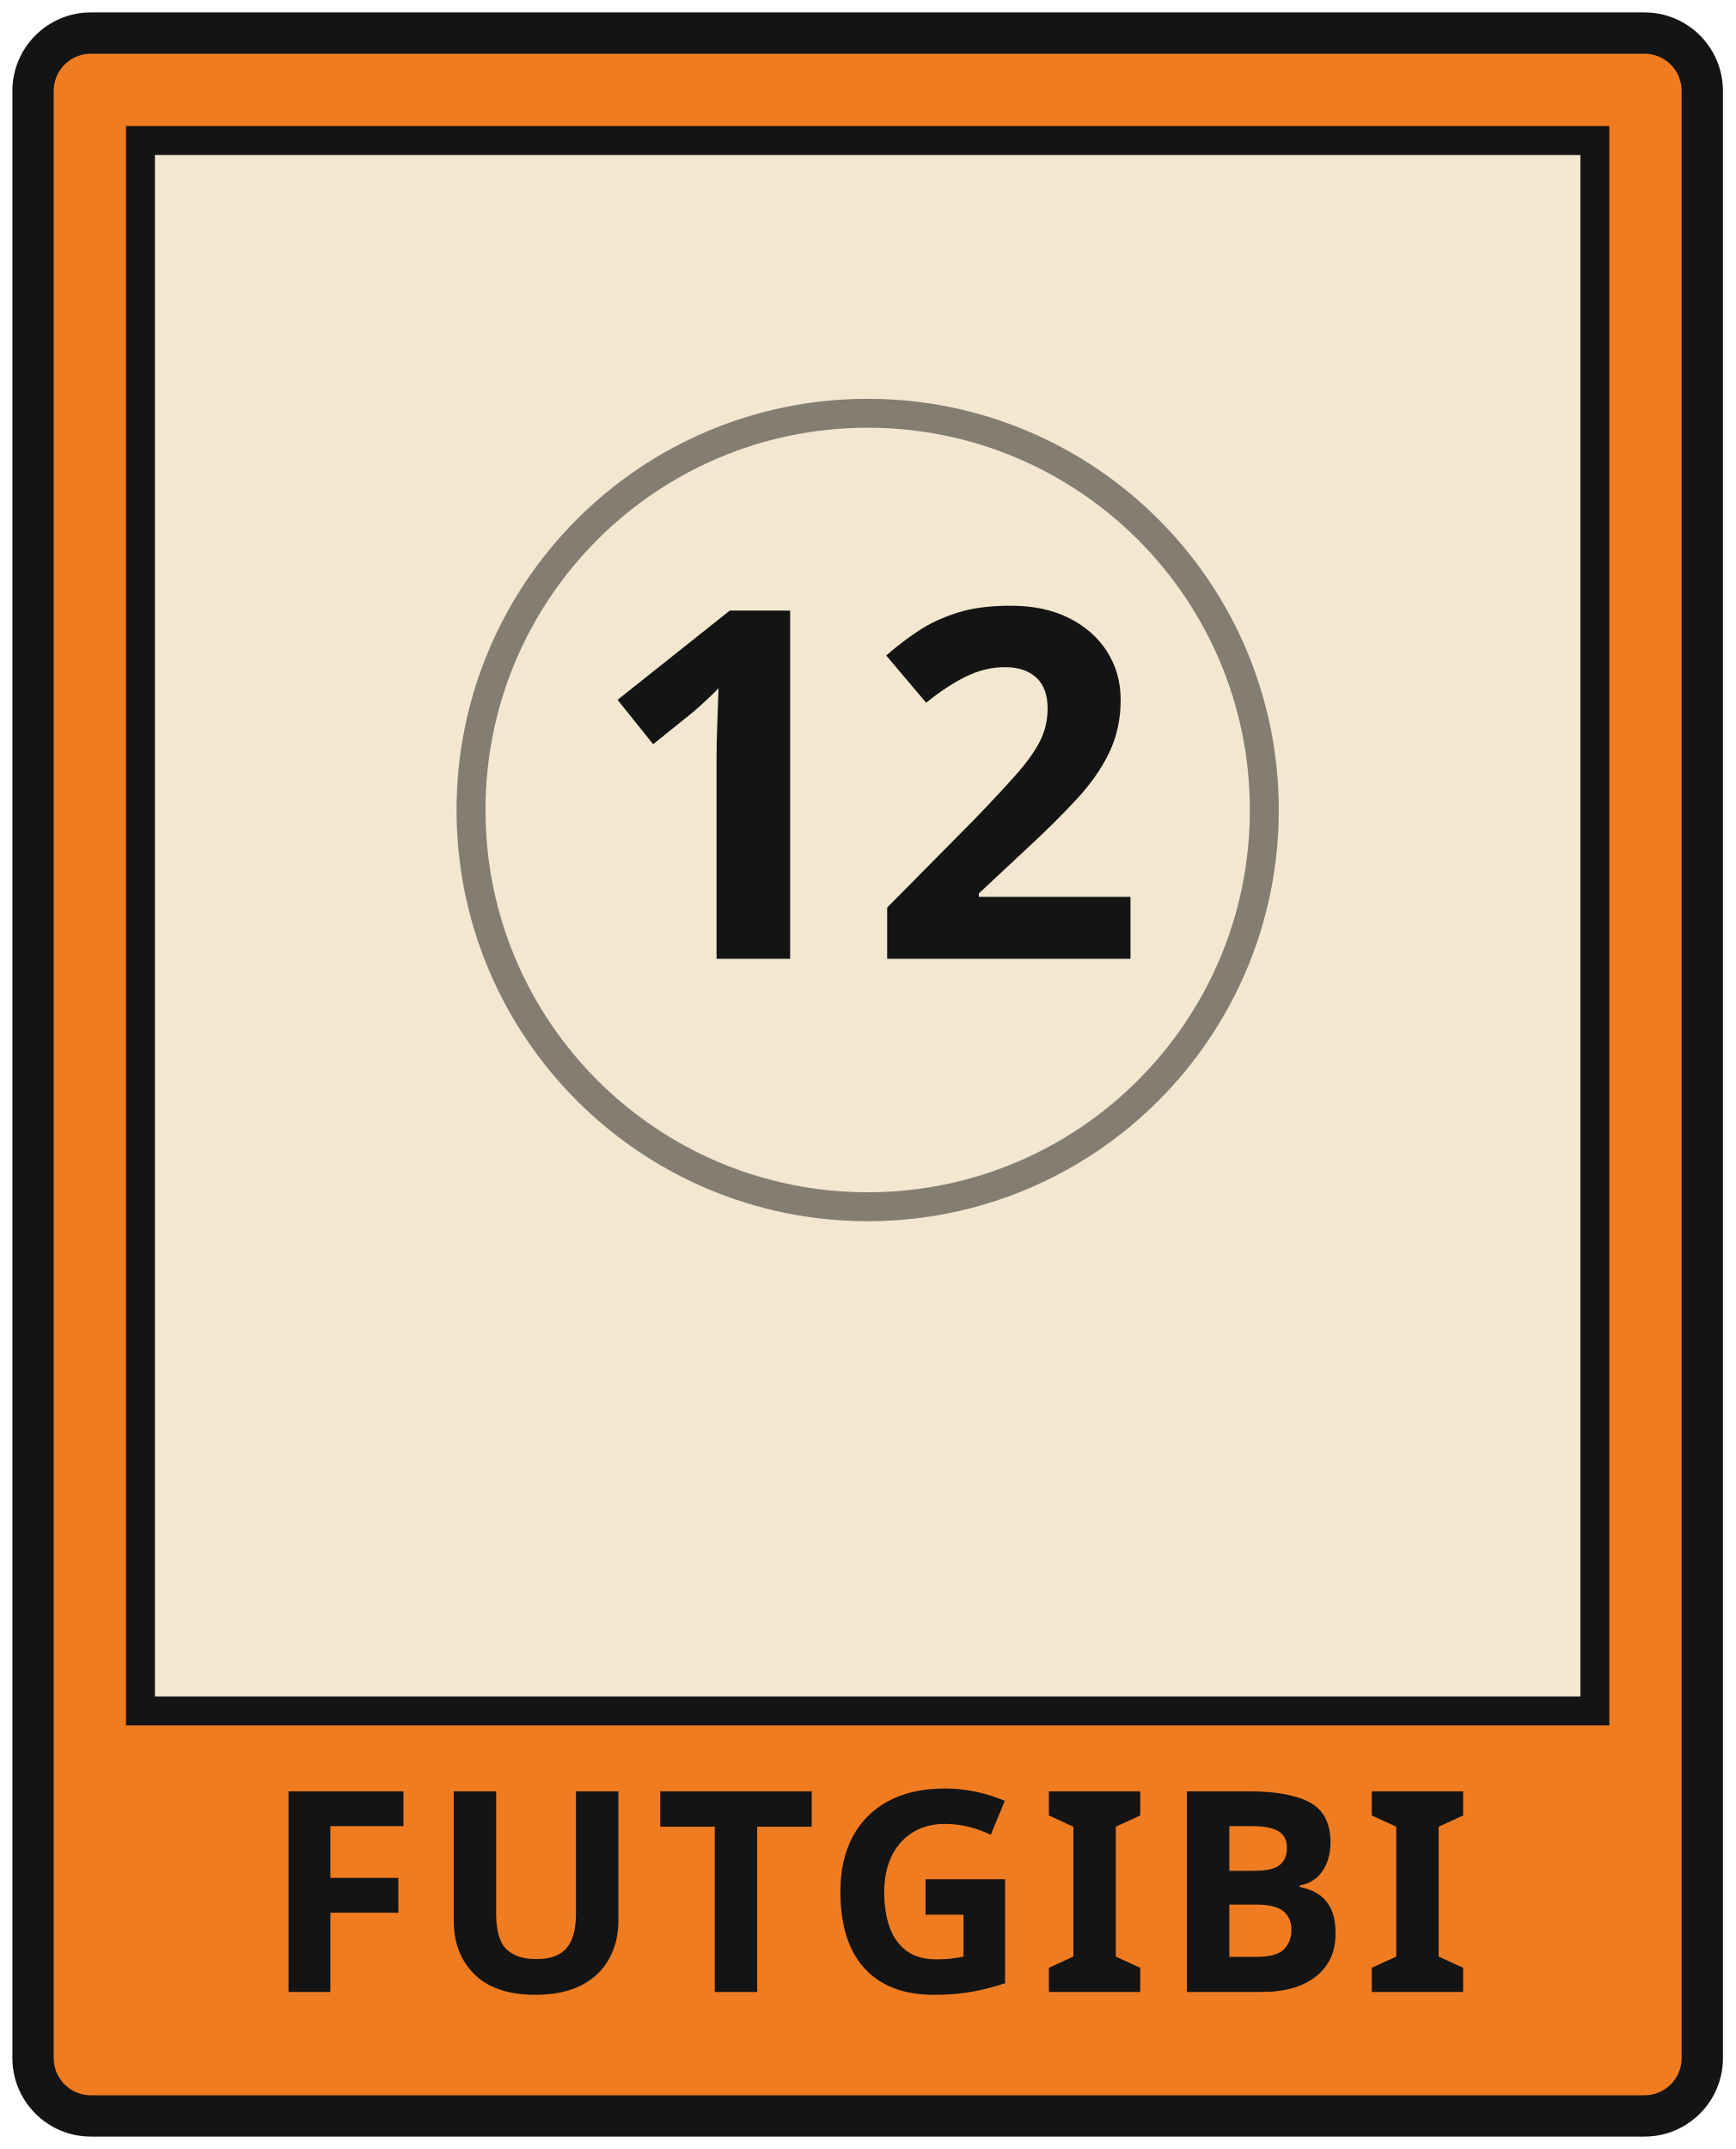
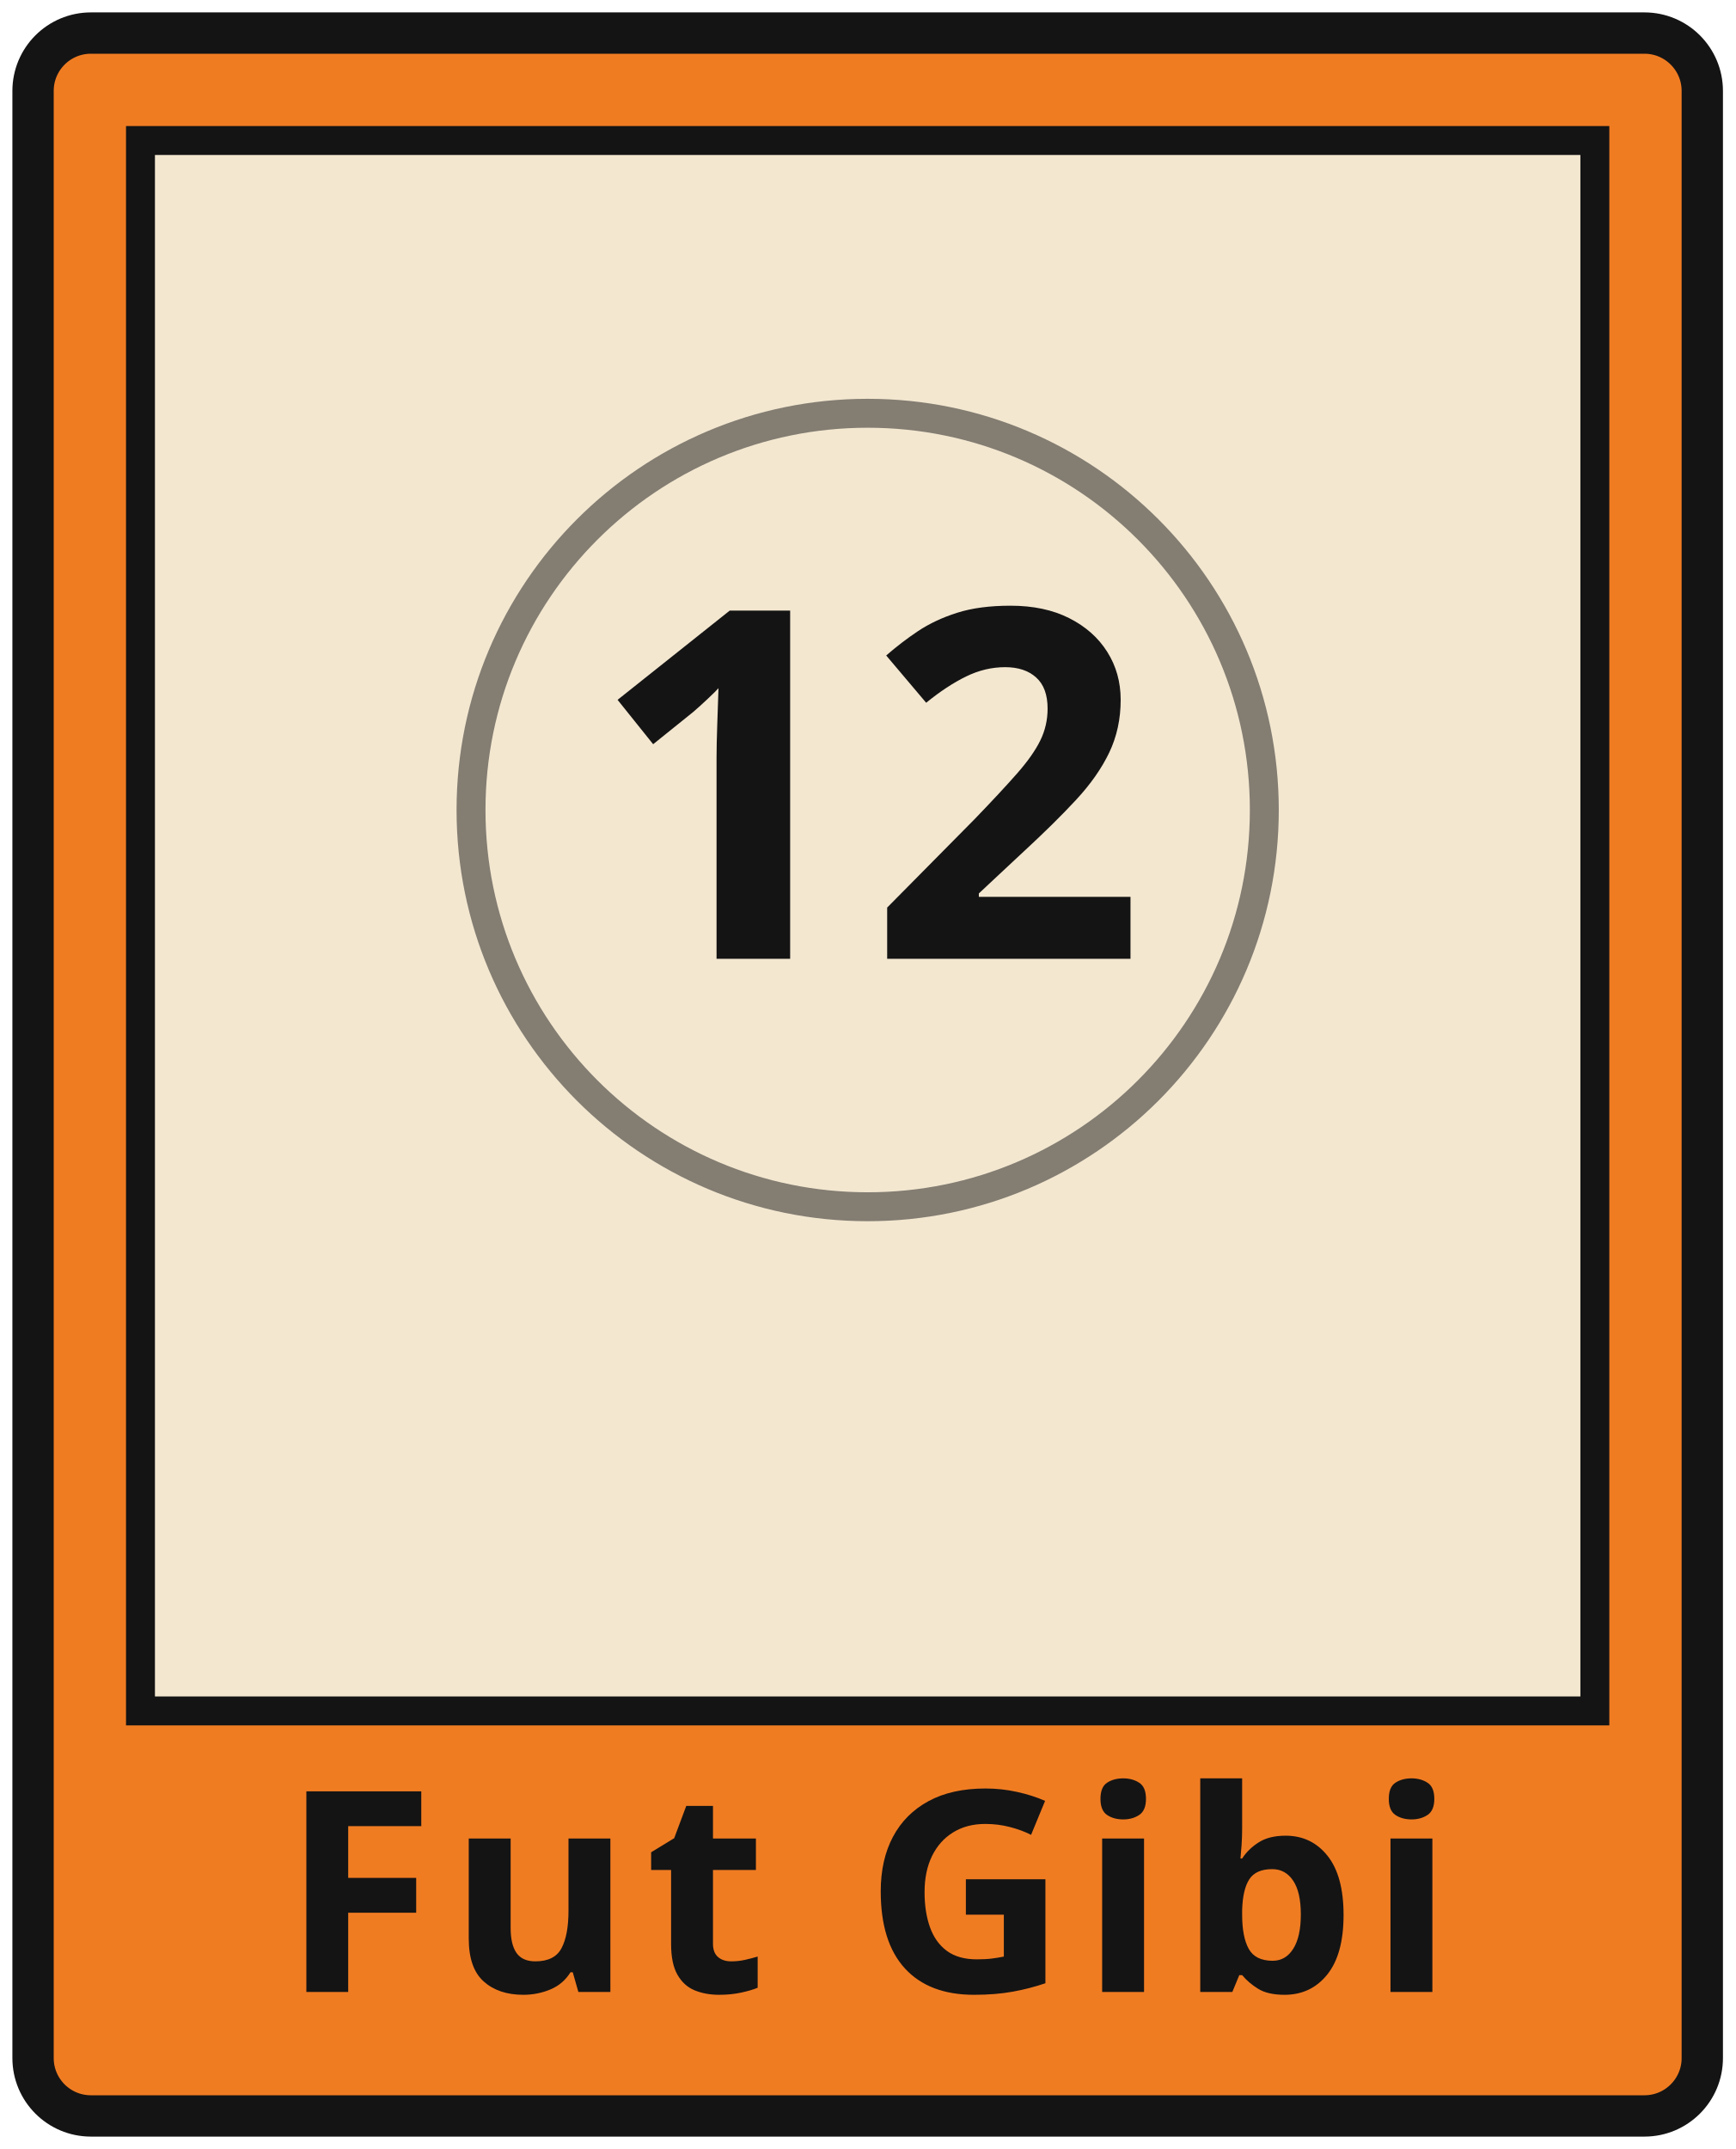
<svg xmlns="http://www.w3.org/2000/svg" viewBox="0 0 420 520" width="420" height="520">
  <rect x="8" y="8" width="404" height="504" rx="14" fill="#F07C22" stroke="#141414" stroke-width="10" />
  <rect x="34" y="34" width="352" height="380" fill="#F3E7D0" stroke="#141414" stroke-width="7" />
  <circle cx="210" cy="196" r="96" fill="none" stroke="#141414" stroke-width="7" opacity="0.5" />
  <text x="210" y="232" text-anchor="middle" font-family="&quot;Oswald&quot;,&quot;Big Shoulders Display&quot;,&quot;Arial Narrow&quot;,Impact,sans-serif" font-size="118" font-weight="700" fill="#141414">12</text>
-   <text x="210" y="482" text-anchor="middle" font-family="&quot;Oswald&quot;,&quot;Big Shoulders Display&quot;,&quot;Arial Narrow&quot;,Impact,sans-serif" font-size="68" font-weight="700" letter-spacing="3" fill="#141414">FUTGIBI</text>
+   <text x="210" y="482" text-anchor="middle" font-family="&quot;Oswald&quot;,&quot;Big Shoulders Display&quot;,&quot;Arial Narrow&quot;,Impact,sans-serif" font-size="68" font-weight="700" letter-spacing="3" fill="#141414">Fut Gibi</text>
</svg>
